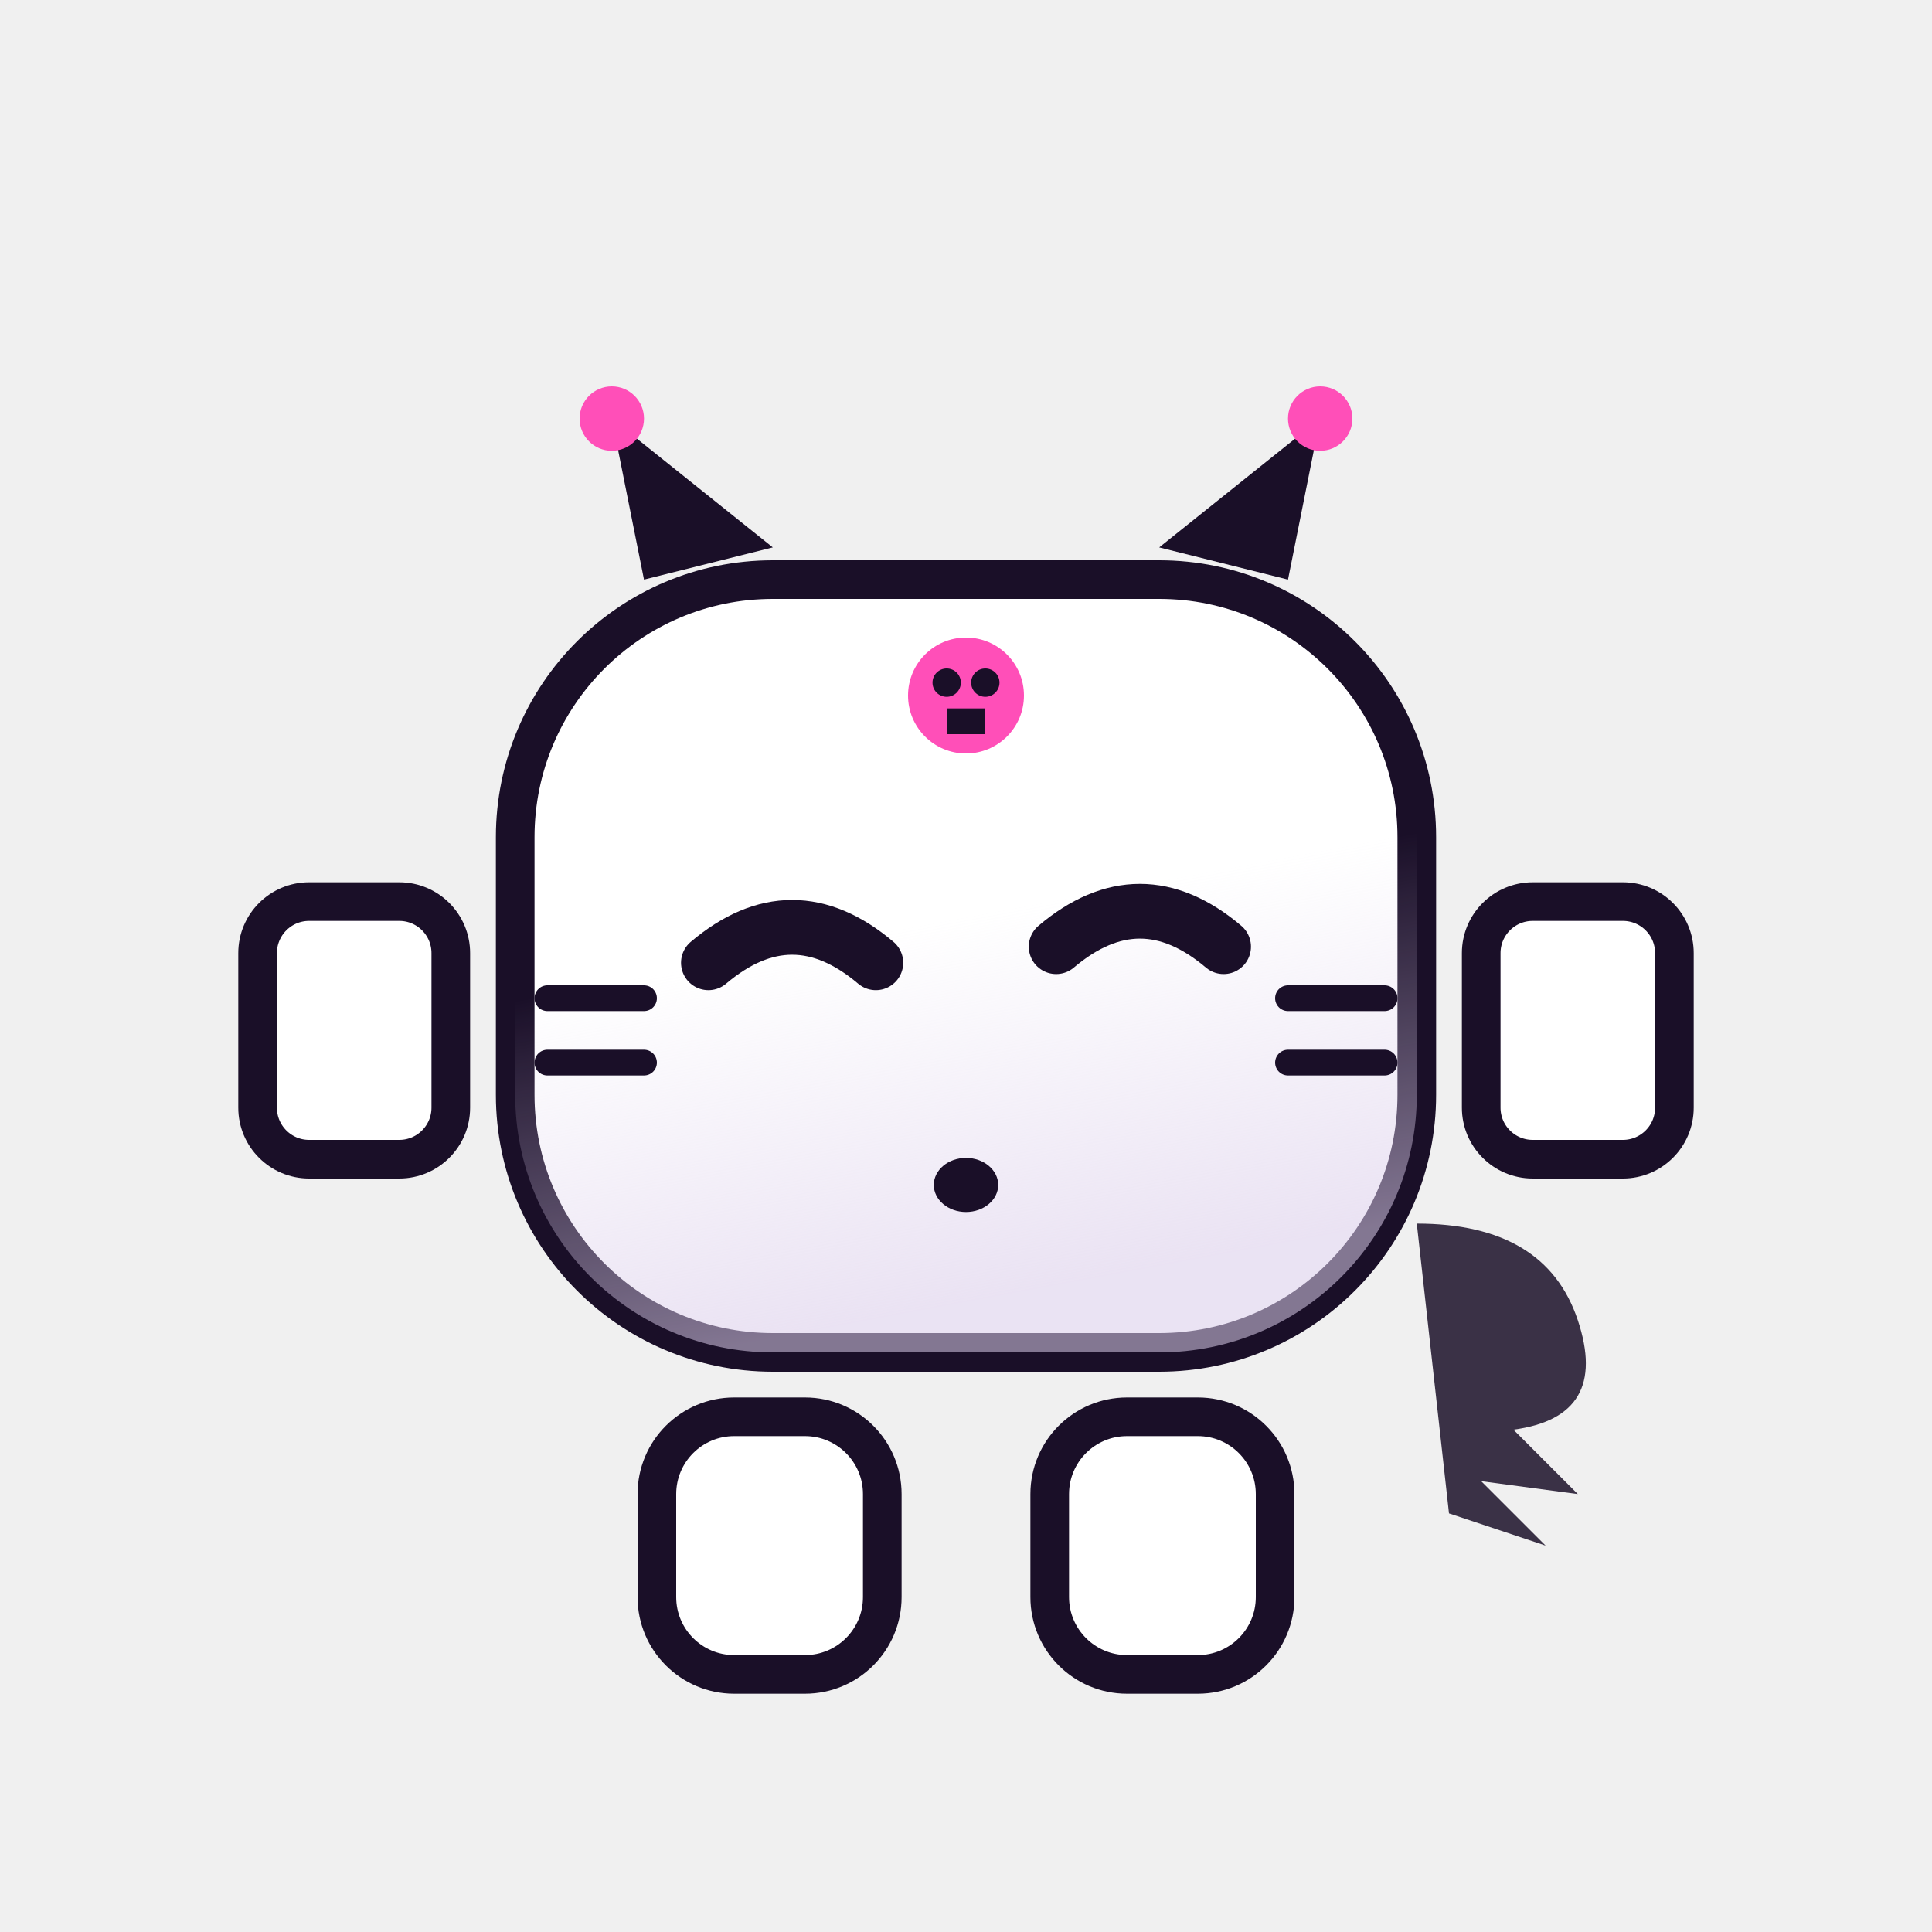
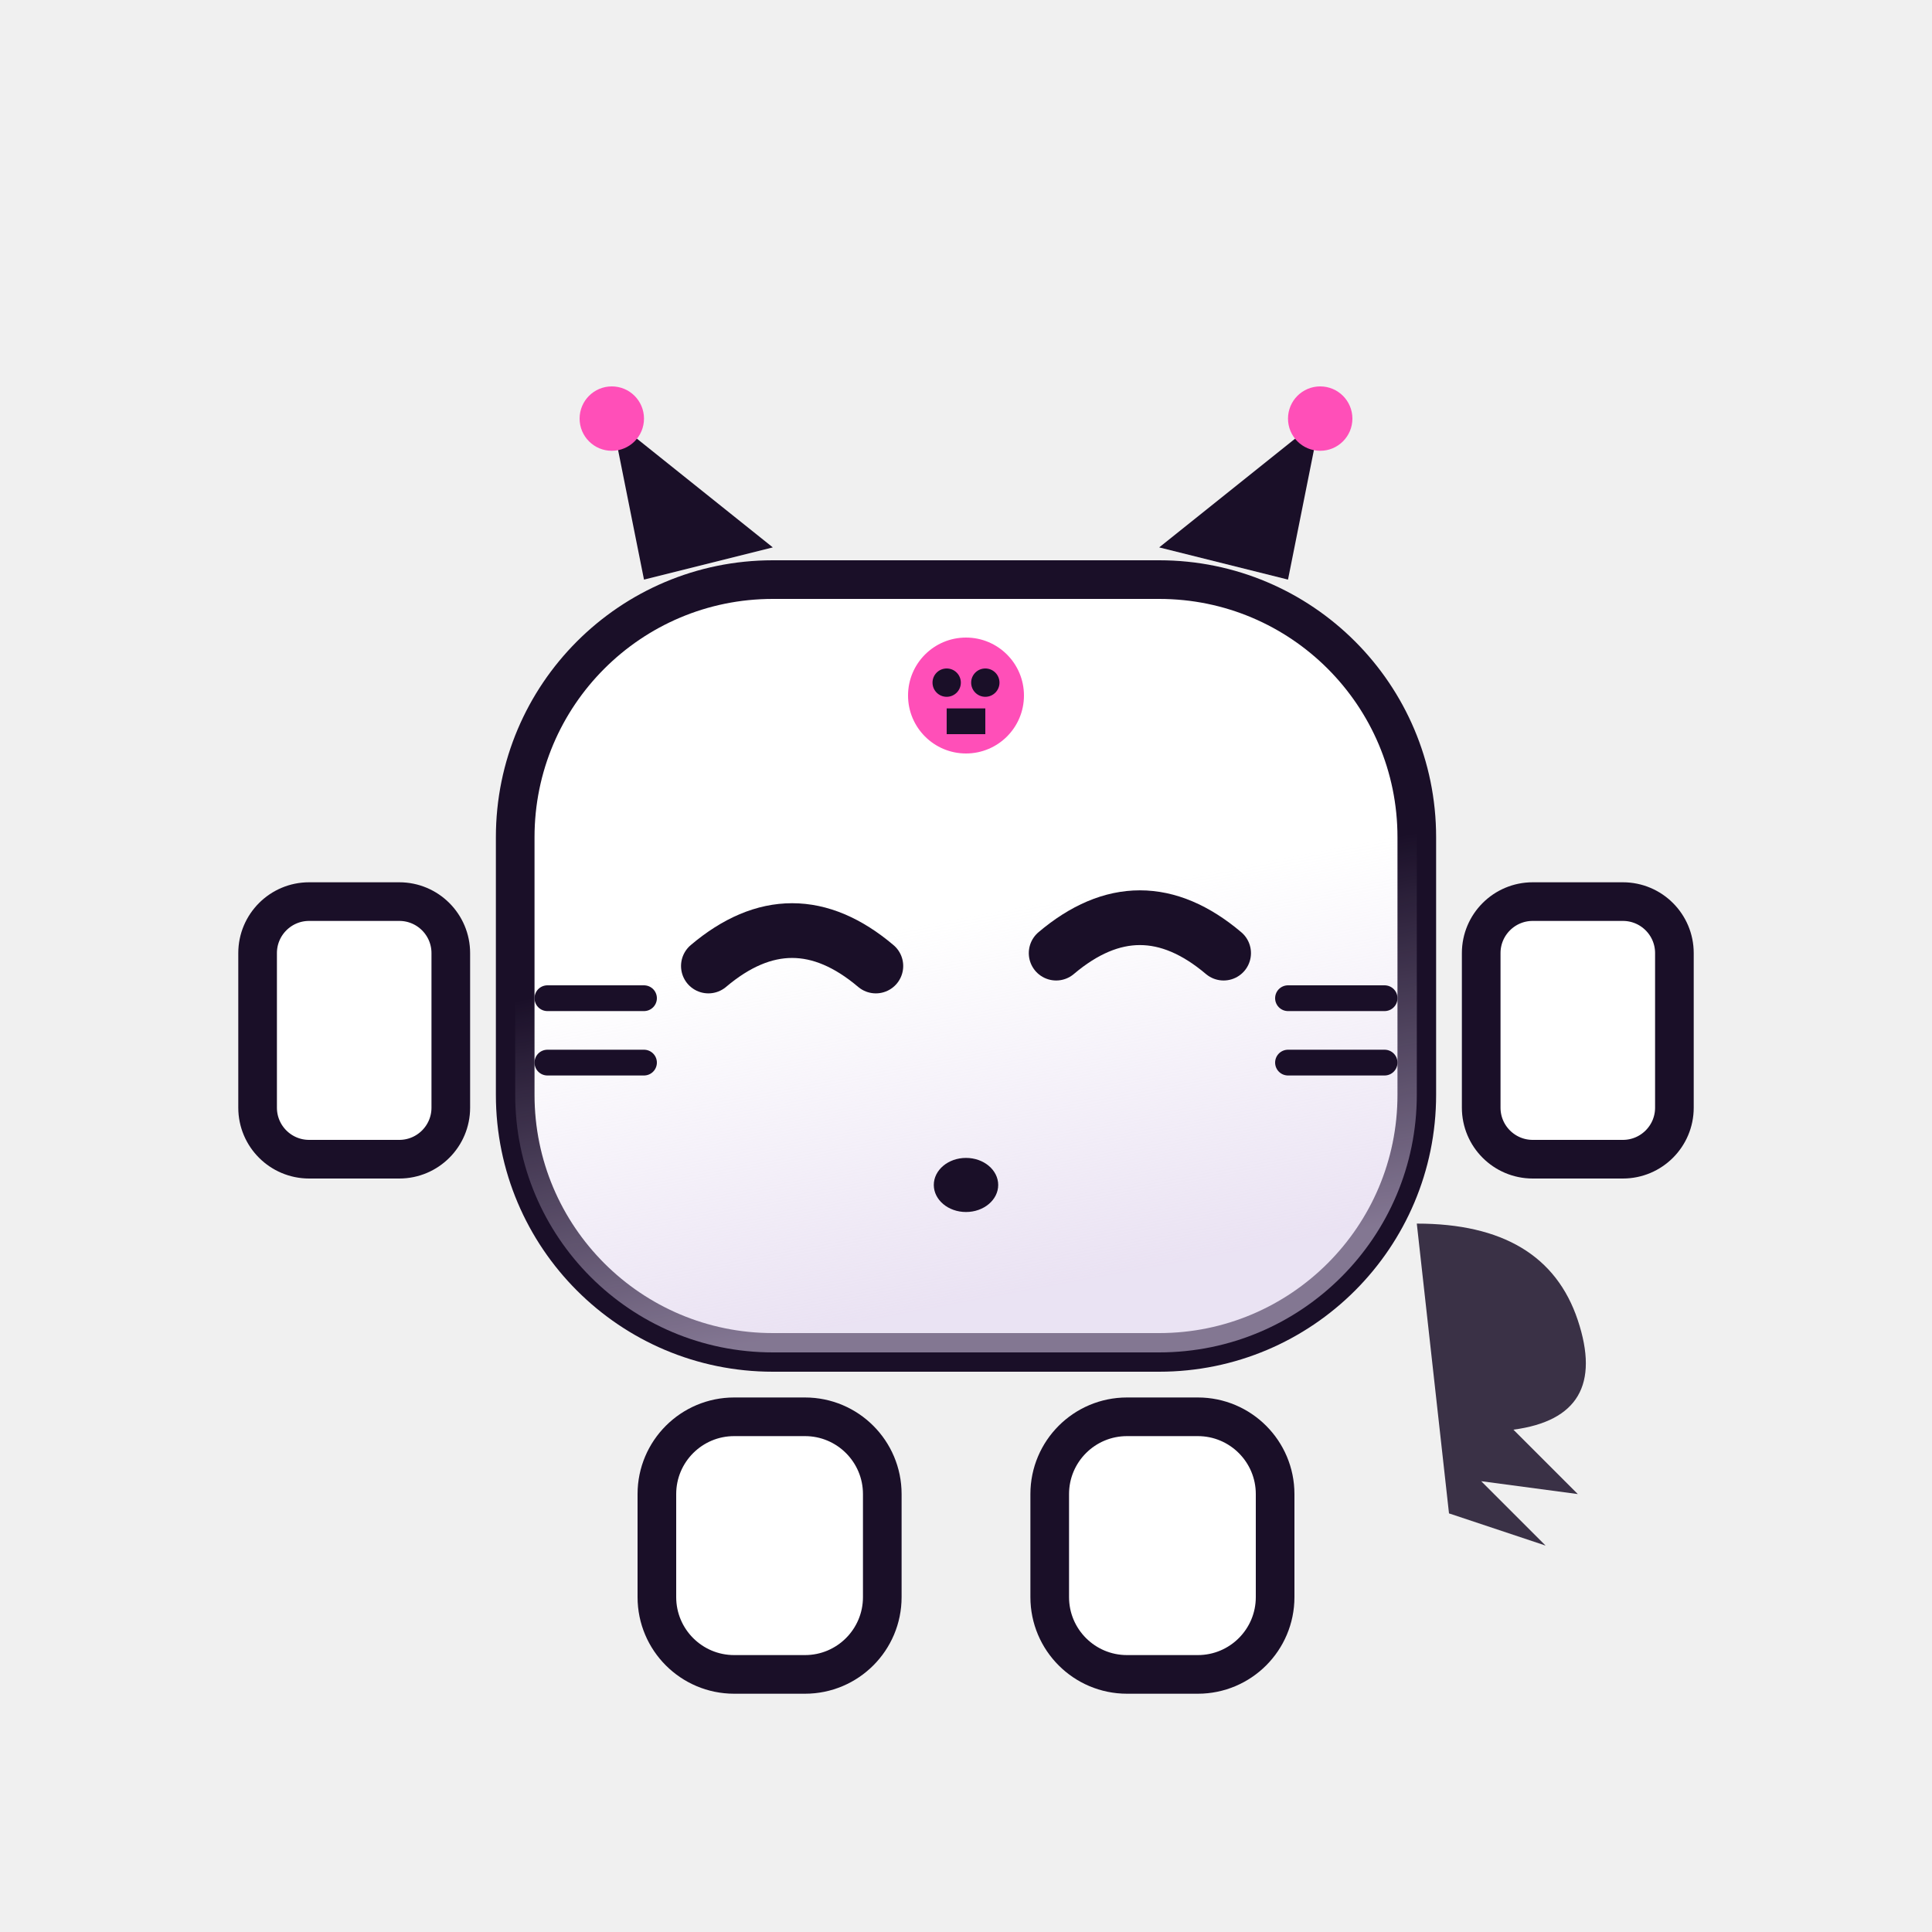
<svg xmlns="http://www.w3.org/2000/svg" viewBox="-3 -5 30 30">
  <defs>
    <linearGradient id="g-lo" x1="0" y1="0" x2="0.22" y2="1">
      <stop offset="52%" stop-color="#d9cbe9" stop-opacity="0" />
      <stop offset="100%" stop-color="#d9cbe9" stop-opacity="0.55" />
    </linearGradient>
  </defs>
  <g id="rig-root">
    <g id="rig-tail" data-pivot="19 14">
      <path d="M19 14 Q21 14 21.5 15.5 Q22 17 20.5 17.2 L21.5 18.2 L20 18 L21 19 L19.5 18.5 Z" fill="#1A0F28" opacity="0.85" />
    </g>
    <g id="rig-arm-left" data-pivot="2.5 9">
      <rect x="1" y="9" width="3" height="4" rx="0.8" fill="#FFFFFF" stroke="#1A0F28" stroke-width="0.6" />
    </g>
    <g id="rig-arm-right" data-pivot="21.5 9">
      <rect x="20" y="9" width="3" height="4" rx="0.8" fill="#FFFFFF" stroke="#1A0F28" stroke-width="0.6" />
      <g id="slot-item" />
    </g>
    <g id="rig-leg-left" data-pivot="8.95 17">
      <rect x="7.2" y="17" width="3.5" height="4" rx="1.2" fill="#FFFFFF" stroke="#1A0F28" stroke-width="0.6" />
    </g>
    <g id="rig-leg-right" data-pivot="15.05 17">
      <rect x="13.3" y="17" width="3.5" height="4" rx="1.2" fill="#FFFFFF" stroke="#1A0F28" stroke-width="0.6" />
    </g>
    <g id="rig-body">
      <path d="M9 4 L15 4 A4 4 0 0 1 19 8 L19 12 A4 4 0 0 1 15 16 L9 16 A4 4 0 0 1 5 12 L5 8 A4 4 0 0 1 9 4 Z" fill="#FFFFFF" stroke="#1A0F28" stroke-width="0.6" />
      <path d="M9 4 L15 4 A4 4 0 0 1 19 8 L19 12 A4 4 0 0 1 15 16 L9 16 A4 4 0 0 1 5 12 L5 8 A4 4 0 0 1 9 4 Z" fill="url(#g-lo)" />
      <g id="rig-face-idle">
-         <path d="M8 9.95 Q9.3 8.85 10.6 9.95" fill="none" stroke="#1A0F28" stroke-width="0.85" stroke-linecap="round" />
-         <path d="M13.4 9.7 Q14.7 8.6 16 9.7" fill="none" stroke="#1A0F28" stroke-width="0.85" stroke-linecap="round" />
+         <path d="M8 10 Q9.3 8.9 10.6 10" fill="none" stroke="#1A0F28" stroke-width="0.85" stroke-linecap="round" />
+         <path d="M13.4 9.8 Q14.7 8.7 16 9.8" fill="none" stroke="#1A0F28" stroke-width="0.85" stroke-linecap="round" />
        <ellipse cx="12" cy="13.4" rx="0.5" ry="0.42" fill="#1A0F28" />
        <g stroke="#1A0F28" stroke-width="0.4" stroke-linecap="round">
          <line x1="5.5" y1="10.5" x2="7" y2="10.5" />
          <line x1="5.5" y1="11.5" x2="7" y2="11.5" />
          <line x1="17" y1="10.5" x2="18.5" y2="10.5" />
          <line x1="17" y1="11.5" x2="18.5" y2="11.5" />
        </g>
      </g>
      <g id="rig-face-welcome" style="display:none">
-         <ellipse cx="9.3" cy="9.3" rx="1.6" ry="2" fill="#1A0F28" />
+         <ellipse cx="9.3" cy="9.35" rx="1.35" ry="1.9" fill="#1A0F28" />
        <g class="pupil">
-           <circle cx="10" cy="10" r="0.3" fill="#FFFFFF" />
-           <circle cx="9.35" cy="10.6" r="0.2" fill="#FFFFFF" fill-opacity="0.85" />
-           <circle cx="10.3" cy="10.6" r="0.14" fill="#FFFFFF" fill-opacity="0.7" />
+           <circle cx="9.68" cy="8.63" r="0.52" fill="#FFFFFF" />
+           <circle cx="8.82" cy="9.85" r="0.21" fill="#FFFFFF" fill-opacity="0.85" />
        </g>
-         <ellipse cx="14.7" cy="9.05" rx="1.6" ry="2" fill="#1A0F28" />
+         <ellipse cx="14.7" cy="9.15" rx="1.35" ry="1.9" fill="#1A0F28" />
        <g class="pupil">
-           <circle cx="15.4" cy="9.75" r="0.3" fill="#FFFFFF" />
-           <circle cx="14.75" cy="10.35" r="0.2" fill="#FFFFFF" fill-opacity="0.85" />
-           <circle cx="15.7" cy="10.35" r="0.14" fill="#FFFFFF" fill-opacity="0.7" />
+           <circle cx="15.08" cy="8.43" r="0.52" fill="#FFFFFF" />
+           <circle cx="14.22" cy="9.65" r="0.21" fill="#FFFFFF" fill-opacity="0.85" />
        </g>
        <g transform="rotate(-2 12 13.35)">
          <path d="M10.8 13.35 Q10.8 13.05 12 13.05 Q13.2 13.05 13.2 13.35 A1.1 1 0 0 1 10.8 13.35 Z" fill="#1A0F28" />
        </g>
        <g stroke="#1A0F28" stroke-width="0.4" stroke-linecap="round">
          <line x1="5.5" y1="10.5" x2="7" y2="10.5" />
          <line x1="5.5" y1="11.5" x2="7" y2="11.5" />
          <line x1="17" y1="10.5" x2="18.5" y2="10.5" />
          <line x1="17" y1="11.5" x2="18.5" y2="11.5" />
        </g>
      </g>
      <g id="rig-face-curious" style="display:none">
-         <ellipse cx="9.3" cy="9.3" rx="1.6" ry="2" fill="#1A0F28" />
+         <ellipse cx="9.3" cy="9.35" rx="1.35" ry="1.9" fill="#1A0F28" />
        <g class="pupil">
-           <circle cx="10" cy="10" r="0.3" fill="#FFFFFF" />
-           <circle cx="9.35" cy="10.6" r="0.2" fill="#FFFFFF" fill-opacity="0.85" />
-           <circle cx="10.3" cy="10.6" r="0.14" fill="#FFFFFF" fill-opacity="0.7" />
+           <circle cx="9.68" cy="8.63" r="0.52" fill="#FFFFFF" />
+           <circle cx="8.82" cy="9.85" r="0.21" fill="#FFFFFF" fill-opacity="0.85" />
        </g>
-         <ellipse cx="14.7" cy="9.05" rx="1.6" ry="2" fill="#1A0F28" />
+         <ellipse cx="14.7" cy="9.15" rx="1.35" ry="1.9" fill="#1A0F28" />
        <g class="pupil">
-           <circle cx="15.4" cy="9.75" r="0.3" fill="#FFFFFF" />
-           <circle cx="14.75" cy="10.35" r="0.2" fill="#FFFFFF" fill-opacity="0.85" />
-           <circle cx="15.7" cy="10.35" r="0.14" fill="#FFFFFF" fill-opacity="0.7" />
+           <circle cx="15.08" cy="8.43" r="0.52" fill="#FFFFFF" />
+           <circle cx="14.22" cy="9.65" r="0.21" fill="#FFFFFF" fill-opacity="0.85" />
        </g>
        <path d="M8 7 L10.6 6.8" fill="none" stroke="#1A0F28" stroke-width="0.5" stroke-linecap="round" />
        <path d="M13.35 6.5 Q14.7 5.6 16.05 5.9" fill="none" stroke="#1A0F28" stroke-width="0.5" stroke-linecap="round" />
        <ellipse cx="12.05" cy="13.4" rx="0.45" ry="0.5" fill="#1A0F28" />
        <g stroke="#1A0F28" stroke-width="0.4" stroke-linecap="round">
          <line x1="5.5" y1="10.5" x2="7" y2="10.5" />
          <line x1="5.5" y1="11.5" x2="7" y2="11.5" />
          <line x1="17" y1="10.5" x2="18.5" y2="10.5" />
          <line x1="17" y1="11.5" x2="18.5" y2="11.5" />
        </g>
      </g>
      <g id="rig-face-shocked" style="display:none">
-         <ellipse cx="9.3" cy="9.45" rx="1.79" ry="2.24" fill="#1A0F28" />
+         <ellipse cx="9.3" cy="9.5" rx="1.51" ry="2.13" fill="#1A0F28" />
        <g class="pupil">
-           <circle cx="10.08" cy="10.23" r="0.34" fill="#FFFFFF" />
-           <circle cx="9.36" cy="10.91" r="0.22" fill="#FFFFFF" fill-opacity="0.85" />
-           <circle cx="10.42" cy="10.91" r="0.16" fill="#FFFFFF" fill-opacity="0.7" />
+           <circle cx="9.73" cy="8.69" r="0.58" fill="#FFFFFF" />
+           <circle cx="8.76" cy="10.06" r="0.24" fill="#FFFFFF" fill-opacity="0.85" />
        </g>
-         <ellipse cx="14.7" cy="9.2" rx="1.79" ry="2.24" fill="#1A0F28" />
+         <ellipse cx="14.7" cy="9.3" rx="1.51" ry="2.13" fill="#1A0F28" />
        <g class="pupil">
-           <circle cx="15.48" cy="9.98" r="0.34" fill="#FFFFFF" />
-           <circle cx="14.76" cy="10.66" r="0.22" fill="#FFFFFF" fill-opacity="0.85" />
-           <circle cx="15.82" cy="10.66" r="0.16" fill="#FFFFFF" fill-opacity="0.7" />
+           <circle cx="15.13" cy="8.49" r="0.58" fill="#FFFFFF" />
+           <circle cx="14.16" cy="9.86" r="0.24" fill="#FFFFFF" fill-opacity="0.85" />
        </g>
        <path d="M7.95 6.4 Q9.3 5.8 10.65 6.4" fill="none" stroke="#1A0F28" stroke-width="0.5" stroke-linecap="round" />
        <path d="M13.35 6.1 Q14.7 5.5 16.05 6.1" fill="none" stroke="#1A0F28" stroke-width="0.5" stroke-linecap="round" />
        <ellipse cx="12" cy="13.65" rx="0.7" ry="0.85" fill="#1A0F28" />
        <g stroke="#1A0F28" stroke-width="0.4" stroke-linecap="round">
          <line x1="5.5" y1="10.5" x2="7" y2="10.5" />
          <line x1="5.5" y1="11.5" x2="7" y2="11.5" />
          <line x1="17" y1="10.5" x2="18.5" y2="10.5" />
          <line x1="17" y1="11.5" x2="18.5" y2="11.5" />
        </g>
      </g>
      <g id="rig-face-dizzy" style="display:none">
-         <path d="M9.3 9.55 a0.3 0.3 0 0 1 0.3 0.3 a0.6 0.6 0 0 1 -0.6 0.6 a0.9 0.9 0 0 1 -0.9 -0.9 a1.2 1.2 0 0 1 1.2 -1.2 a1.3 1.3 0 0 1 1.3 1.3" fill="none" stroke="#1A0F28" stroke-width="0.6" stroke-linecap="round" />
-         <path d="M14.7 9.4 a0.3 0.3 0 0 1 0.3 0.3 a0.6 0.6 0 0 1 -0.6 0.6 a0.9 0.9 0 0 1 -0.9 -0.9 a1.2 1.2 0 0 1 1.2 -1.2 a1.3 1.3 0 0 1 1.3 1.3" fill="none" stroke="#1A0F28" stroke-width="0.6" stroke-linecap="round" />
+         <g stroke="#1A0F28" stroke-width="1" stroke-linecap="round">
+           <line x1="8" y1="8.4" x2="10.6" y2="11.2" />
+           <line x1="10.6" y1="8.4" x2="8" y2="11.2" />
+           <line x1="13.4" y1="8.2" x2="16" y2="11" />
+           <line x1="16" y1="8.2" x2="13.4" y2="11" />
+         </g>
        <path d="M10.4 13.65 L11.2 13.05 L12 13.65 L12.8 13.05 L13.6 13.65" fill="none" stroke="#1A0F28" stroke-width="0.8" stroke-linecap="round" stroke-linejoin="round" />
        <path d="M3.1 5.4 Q4.1 4.4 5.1 5.4 Q4.1 6.4 3.1 5.4 Z" fill="none" stroke="#FF4FB8" stroke-width="0.5" stroke-linecap="round" />
        <path d="M18.9 5.4 Q19.9 4.4 20.9 5.4 Q19.9 6.4 18.9 5.4 Z" fill="none" stroke="#FF4FB8" stroke-width="0.5" stroke-linecap="round" />
        <g stroke="#1A0F28" stroke-width="0.4" stroke-linecap="round">
          <line x1="5.5" y1="11" x2="7" y2="11.3" />
          <line x1="5.5" y1="12" x2="7" y2="12.3" />
          <line x1="17" y1="11.3" x2="18.5" y2="11" />
          <line x1="17" y1="12.3" x2="18.5" y2="12" />
        </g>
      </g>
      <g id="rig-face-blink" style="display:none">
-         <path d="M8 9.75 Q9.3 10.25 10.6 9.75" fill="none" stroke="#1A0F28" stroke-width="0.85" stroke-linecap="round" />
-         <path d="M13.4 9.5 Q14.7 10 16 9.5" fill="none" stroke="#1A0F28" stroke-width="0.85" stroke-linecap="round" />
+         <path d="M8 9.8 Q9.3 10.3 10.6 9.8" fill="none" stroke="#1A0F28" stroke-width="0.85" stroke-linecap="round" />
+         <path d="M13.4 9.6 Q14.7 10.1 16 9.6" fill="none" stroke="#1A0F28" stroke-width="0.85" stroke-linecap="round" />
        <g transform="rotate(-2 12 13.35)">
          <path d="M10.8 13.35 Q10.8 13.05 12 13.05 Q13.2 13.05 13.2 13.35 A1.1 1 0 0 1 10.8 13.35 Z" fill="#1A0F28" />
        </g>
        <g stroke="#1A0F28" stroke-width="0.4" stroke-linecap="round">
          <line x1="5.5" y1="10.5" x2="7" y2="10.5" />
          <line x1="5.5" y1="11.5" x2="7" y2="11.5" />
          <line x1="17" y1="10.5" x2="18.5" y2="10.5" />
          <line x1="17" y1="11.5" x2="18.5" y2="11.5" />
        </g>
      </g>
      <g id="rig-face-happy" style="display:none">
-         <path d="M8 10.15 Q9.3 8.35 10.6 10.15" fill="none" stroke="#1A0F28" stroke-width="0.9" stroke-linecap="round" />
-         <path d="M13.4 9.9 Q14.7 8.1 16 9.9" fill="none" stroke="#1A0F28" stroke-width="0.9" stroke-linecap="round" />
+         <path d="M8 10.2 Q9.3 8.4 10.6 10.2" fill="none" stroke="#1A0F28" stroke-width="0.9" stroke-linecap="round" />
+         <path d="M13.4 10 Q14.7 8.2 16 10" fill="none" stroke="#1A0F28" stroke-width="0.9" stroke-linecap="round" />
        <path d="M10.3 13.05 Q10.3 12.75 12 12.75 Q13.7 12.75 13.7 13.05 A1.7 1.5 0 0 1 10.3 13.05 Z" fill="#1A0F28" />
        <g stroke="#1A0F28" stroke-width="0.4" stroke-linecap="round">
          <line x1="5.5" y1="10.5" x2="7" y2="10.5" />
          <line x1="5.5" y1="11.5" x2="7" y2="11.5" />
          <line x1="17" y1="10.5" x2="18.5" y2="10.5" />
          <line x1="17" y1="11.5" x2="18.5" y2="11.5" />
        </g>
      </g>
      <g id="rig-face-shutdown" style="display:none">
-         <path d="M8 9.75 L10.6 9.75" fill="none" stroke="#1A0F28" stroke-width="0.8" stroke-linecap="round" />
-         <path d="M13.4 9.6 L16 9.6" fill="none" stroke="#1A0F28" stroke-width="0.8" stroke-linecap="round" />
+         <path d="M8 9.8 L10.6 9.8" fill="none" stroke="#1A0F28" stroke-width="0.8" stroke-linecap="round" />
+         <path d="M13.4 9.7 L16 9.7" fill="none" stroke="#1A0F28" stroke-width="0.8" stroke-linecap="round" />
        <path d="M11.3 13.35 L12.7 13.35" fill="none" stroke="#1A0F28" stroke-width="0.5" stroke-linecap="round" />
        <g stroke="#1A0F28" stroke-width="0.4" stroke-linecap="round">
          <line x1="5.5" y1="11" x2="7" y2="11.3" />
          <line x1="5.5" y1="12" x2="7" y2="12.3" />
          <line x1="17" y1="11.3" x2="18.5" y2="11" />
          <line x1="17" y1="12.3" x2="18.5" y2="12" />
        </g>
      </g>
      <g id="slot-eyewear" />
    </g>
    <g id="slot-hat">
      <path d="M7 4 L6.5 1.5 L9 3.5 Z" fill="#1A0F28" />
      <path d="M17 4 L17.5 1.5 L15 3.5 Z" fill="#1A0F28" />
      <circle cx="6.5" cy="1.5" r="0.5" fill="#FF4FB8" />
      <circle cx="17.5" cy="1.5" r="0.5" fill="#FF4FB8" />
      <circle cx="12" cy="5.8" r="0.9" fill="#FF4FB8" />
      <circle cx="11.7" cy="5.6" r="0.22" fill="#1A0F28" />
      <circle cx="12.3" cy="5.6" r="0.22" fill="#1A0F28" />
      <rect x="11.7" y="6" width="0.6" height="0.4" fill="#1A0F28" />
    </g>
    <g id="rig-hand-peek-right" style="display:none">
      <rect x="20.7" y="8.3" width="2.6" height="3.4" rx="1.17" fill="#FFFFFF" stroke="#1A0F28" stroke-width="0.6" />
    </g>
    <g id="rig-hand-peek-left" style="display:none">
      <rect x="0.7" y="8.3" width="2.6" height="3.4" rx="1.17" fill="#FFFFFF" stroke="#1A0F28" stroke-width="0.6" />
    </g>
  </g>
</svg>
